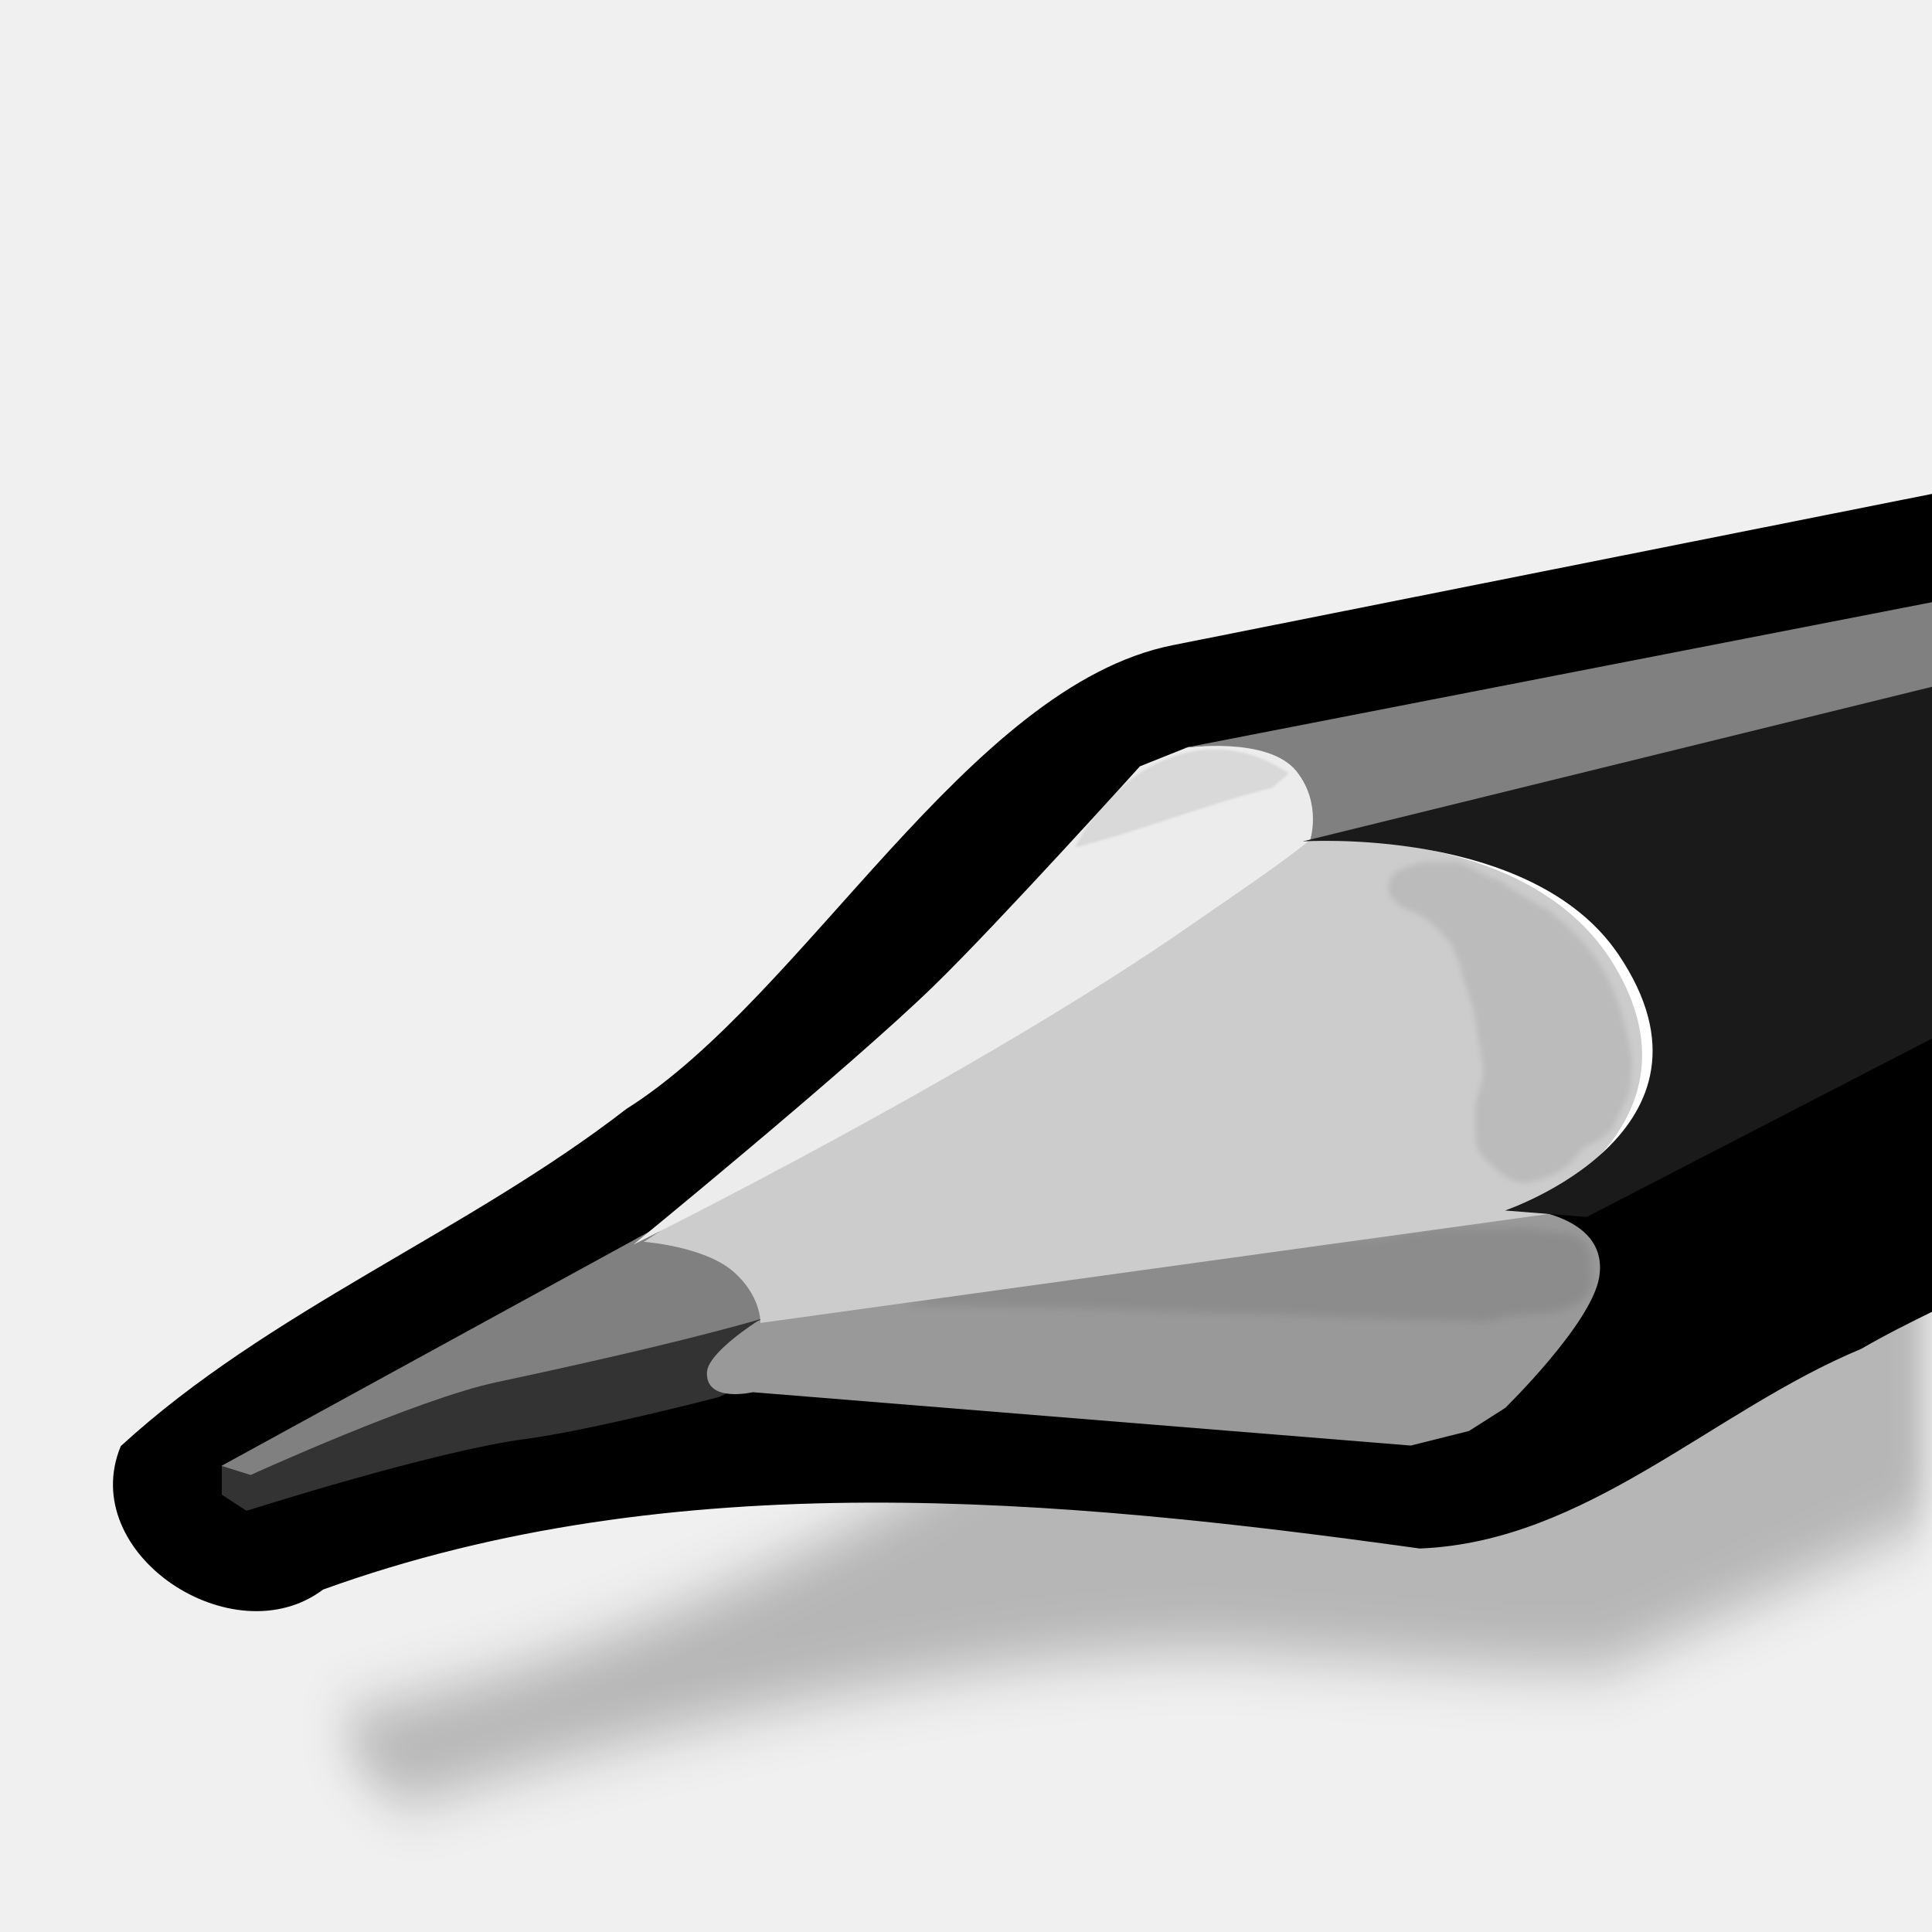
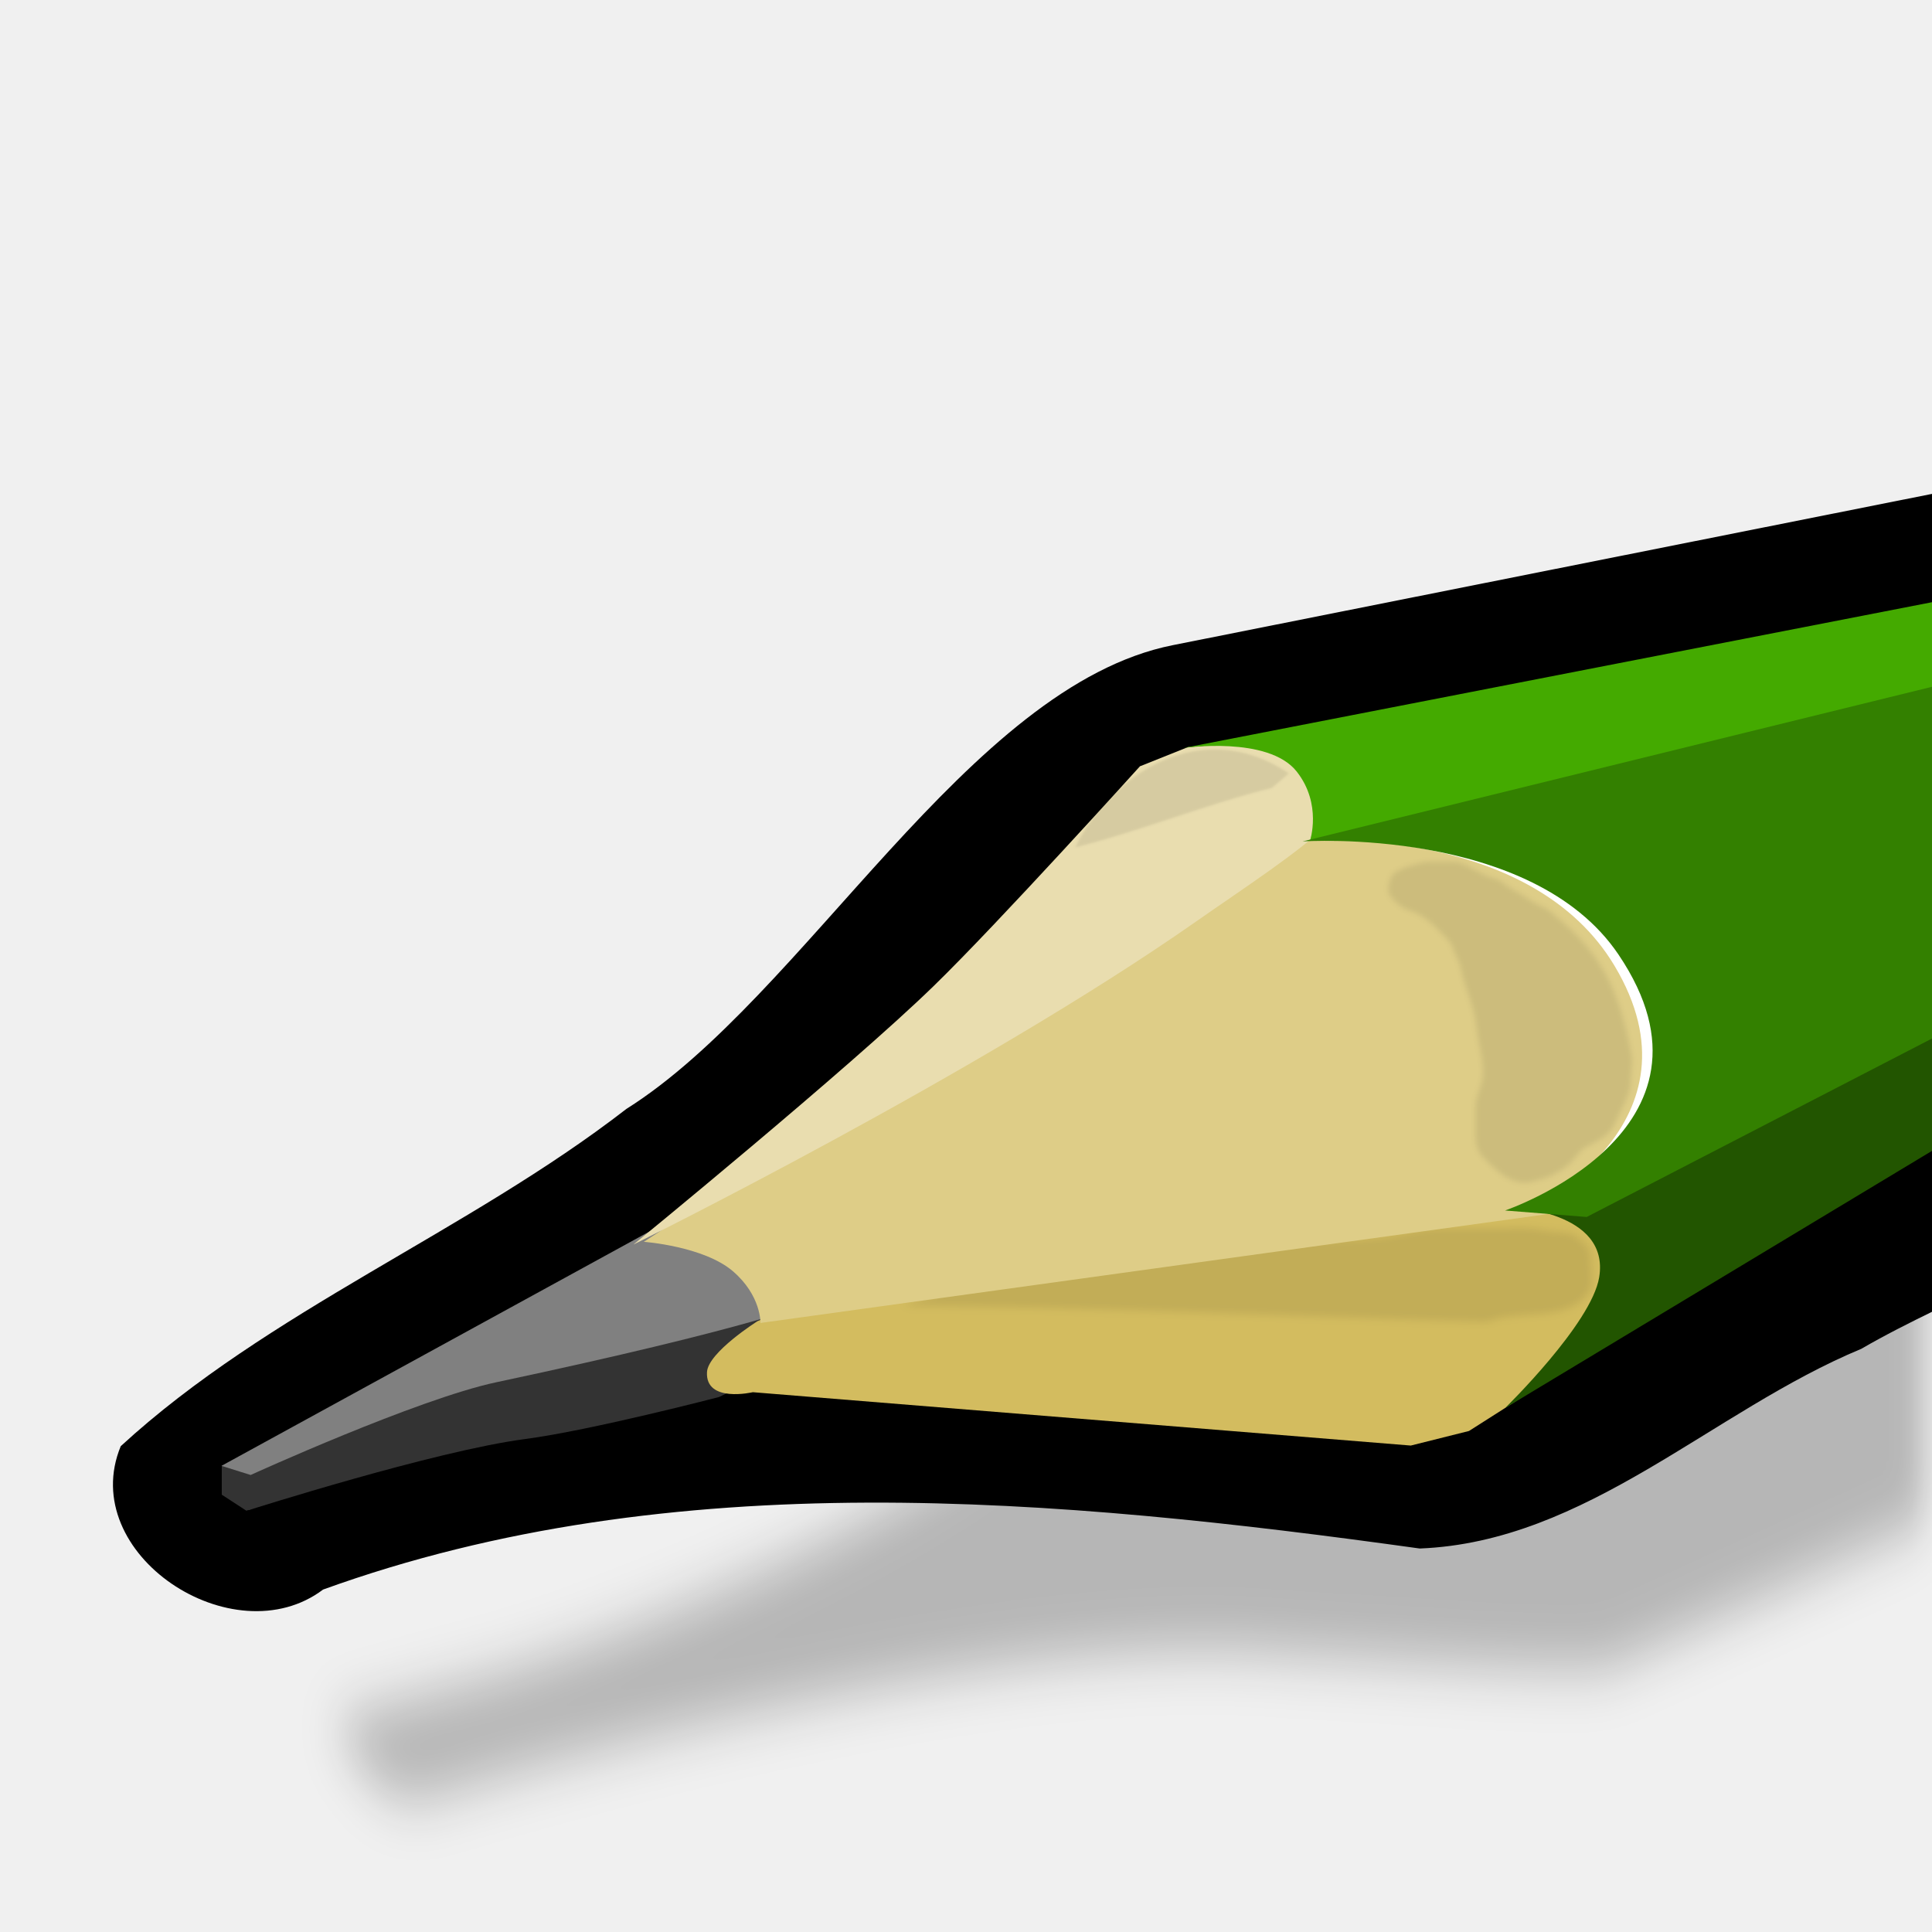
<svg xmlns="http://www.w3.org/2000/svg" xmlns:xlink="http://www.w3.org/1999/xlink" id="svg9121" viewBox="0 0 128 128" version="1.1" width="100%" height="100%">
  <defs id="defs3">
    <radialGradient id="radialGradient6981" gradientUnits="userSpaceOnUse" cy="42.343" cx="26.782" gradientTransform="matrix(1,0,0,0.28221,0,30.394)" r="14.407">
      <stop id="stop6977" offset="0" />
      <stop id="stop6979" stop-opacity="0" offset="1" />
    </radialGradient>
    <linearGradient id="linearGradient2935" x1="48.906" gradientUnits="userSpaceOnUse" y1="17.376" gradientTransform="matrix(0.0052596,0.99999,0.99999,-0.0052596,42.996,-2.4962)" x2="50.988" y2="22.251">
      <stop id="stop2968" stop-color="#ffd1d1" offset="0" />
      <stop id="stop3006" stop-color="#ff1d1d" offset=".5" />
      <stop id="stop2970" stop-color="#6f0000" offset="1" />
    </linearGradient>
    <linearGradient id="linearGradient2937" x1="46" gradientUnits="userSpaceOnUse" y1="19.812" gradientTransform="matrix(0.0052596,0.99999,0.99999,-0.0052596,42.996,-2.4962)" x2="47.688" y2="22.625">
      <stop id="stop2976" stop-color="#c1c1c1" offset="0" />
      <stop id="stop2978" stop-color="#acacac" offset="1" />
    </linearGradient>
    <radialGradient id="radialGradient2939" gradientUnits="userSpaceOnUse" cy="27.641" cx="29.053" gradientTransform="matrix(0.015377,2.9235,2.0297,-0.010675,20.391,-69.727)" r="3.241">
      <stop id="stop2986" stop-color="#e7e2b8" offset="0" />
      <stop id="stop2988" stop-color="#e7e2b8" stop-opacity="0" offset="1" />
    </radialGradient>
    <linearGradient id="linearGradient2941" x1="25.719" gradientUnits="userSpaceOnUse" y1="31.047" gradientTransform="matrix(0.0052596,0.99999,0.99999,-0.0052596,48.693,-14.145)" x2="25.515" y2="30.703">
      <stop id="stop2996" offset="0" />
      <stop id="stop2998" stop-color="#c9c9c9" offset="1" />
    </linearGradient>
    <linearGradient x1="150.79" y1="405.71" x2="154.12" gradientUnits="userSpaceOnUse" y2="418.79" id="linearGradient2478">
      <stop offset="0" stop-color="#1a1a1a" id="stop3488" />
      <stop offset=".111" stop-color="#4d4d4d" id="stop3490" />
      <stop offset=".48" stop-color="#333" id="stop3492" />
      <stop offset=".742" stop-color="#333" id="stop3494" />
      <stop offset="1" stop-color="#1a1a1a" id="stop3496" />
    </linearGradient>
    <linearGradient x1="160.38" y1="381.11" x2="167.21" gradientUnits="userSpaceOnUse" y2="401.96" id="linearGradient2475">
      <stop offset="0" stop-color="#1a1a1a" id="stop3462" />
      <stop offset=".209" stop-color="#4d4d4d" id="stop3470" />
      <stop offset=".38" stop-color="#4d4d4d" id="stop3472" />
      <stop offset=".786" stop-color="#4d4d4d" id="stop3468" />
      <stop offset="1" stop-color="#ccc" id="stop3464" />
    </linearGradient>
    <linearGradient x1="305.32" y1="386.62" x2="302.79" gradientUnits="userSpaceOnUse" y2="367.88" id="linearGradient2472">
      <stop offset="0" stop-color="#917c6f" id="stop3330" />
      <stop offset="1" stop-color="#483e37" id="stop3332" />
    </linearGradient>
    <linearGradient x1="254.46" y1="332.82" x2="253.5" gradientUnits="userSpaceOnUse" y2="331.11" id="linearGradient2468">
      <stop offset="0" stop-color="#ac9d93" id="stop3314" />
      <stop offset="1" stop-color="#e3dbdb" id="stop3316" />
    </linearGradient>
    <linearGradient x1="268.2" y1="320.67" x2="269.63" gradientUnits="userSpaceOnUse" y2="323.16" id="linearGradient2465">
      <stop offset="0" stop-color="#917c6f" id="stop3290" />
      <stop offset="1" stop-color="#e3dbdb" id="stop3292" />
    </linearGradient>
    <linearGradient x1="686.5" y1="194.02" x2="412.69" gradientUnits="userSpaceOnUse" y2="253.02" id="linearGradient2462">
      <stop offset="0" stop-color="#947600" id="stop3262" style="stop-color:#000000;stop-opacity:1;" />
      <stop offset="1" stop-color="#fc0" id="stop3264" style="stop-color:#808080;stop-opacity:1;" />
    </linearGradient>
    <linearGradient x1="534.86" y1="280.44" x2="545.66" gradientUnits="userSpaceOnUse" y2="301.94" id="linearGradient2455">
      <stop offset="0" stop-color="#808080" id="stop3246" />
      <stop offset="1" stop-color="#fc0" id="stop3248" style="stop-color:#808080;stop-opacity:1;" />
    </linearGradient>
    <linearGradient x1="512.36" y1="240.22" x2="515.09" gradientUnits="userSpaceOnUse" y2="248.58" id="linearGradient2452">
      <stop offset="0" stop-color="#e6e6e6" id="stop3228" />
      <stop offset="1" stop-color="#fc0" id="stop3230" style="stop-color:#000000;stop-opacity:1;" />
    </linearGradient>
    <filter id="filter3532">
      <feGaussianBlur stdDeviation="5.675" id="feGaussianBlur3534" />
    </filter>
    <filter id="filter3454">
      <feGaussianBlur stdDeviation="0.325" id="feGaussianBlur3456" />
    </filter>
    <filter id="filter3446">
      <feGaussianBlur stdDeviation="0.879" id="feGaussianBlur3448" />
    </filter>
    <filter id="filter3435">
      <feGaussianBlur stdDeviation="0.617" id="feGaussianBlur3437" />
    </filter>
    <linearGradient xlink:href="#linearGradient2475" id="linearGradient4125" gradientUnits="userSpaceOnUse" x1="160.38" y1="381.11" x2="167.21" y2="401.96" gradientTransform="matrix(0.308244,0,0,0.308244,-15.80751,-48.31415)" />
    <linearGradient xlink:href="#linearGradient2478" id="linearGradient4128" gradientUnits="userSpaceOnUse" x1="150.79" y1="405.71" x2="154.12" y2="418.79" gradientTransform="matrix(0.308244,0,0,0.308244,-15.80751,-48.31415)" />
    <linearGradient x1="150.79" y1="405.71" x2="154.12" gradientUnits="userSpaceOnUse" y2="418.79" id="linearGradient2478-0">
      <stop offset="0" stop-color="#1a1a1a" id="stop3488-7" />
      <stop offset=".111" stop-color="#4d4d4d" id="stop3490-4" />
      <stop offset=".48" stop-color="#333" id="stop3492-3" />
      <stop offset=".742" stop-color="#333" id="stop3494-9" />
      <stop offset="1" stop-color="#1a1a1a" id="stop3496-9" />
    </linearGradient>
    <linearGradient x1="160.38" y1="381.11" x2="167.21" gradientUnits="userSpaceOnUse" y2="401.96" id="linearGradient2475-5">
      <stop offset="0" stop-color="#1a1a1a" id="stop3462-5" />
      <stop offset=".209" stop-color="#4d4d4d" id="stop3470-3" />
      <stop offset=".38" stop-color="#4d4d4d" id="stop3472-6" />
      <stop offset=".786" stop-color="#4d4d4d" id="stop3468-1" />
      <stop offset="1" stop-color="#ccc" id="stop3464-2" />
    </linearGradient>
    <linearGradient x1="305.32" y1="386.62" x2="302.79" gradientUnits="userSpaceOnUse" y2="367.88" id="linearGradient2472-2">
      <stop offset="0" stop-color="#917c6f" id="stop3330-4" />
      <stop offset="1" stop-color="#483e37" id="stop3332-9" />
    </linearGradient>
    <linearGradient x1="254.46" y1="332.82" x2="253.5" gradientUnits="userSpaceOnUse" y2="331.11" id="linearGradient2468-1">
      <stop offset="0" stop-color="#ac9d93" id="stop3314-0" />
      <stop offset="1" stop-color="#e3dbdb" id="stop3316-8" />
    </linearGradient>
    <linearGradient x1="268.2" y1="320.67" x2="269.63" gradientUnits="userSpaceOnUse" y2="323.16" id="linearGradient2465-6">
      <stop offset="0" stop-color="#917c6f" id="stop3290-8" />
      <stop offset="1" stop-color="#e3dbdb" id="stop3292-2" />
    </linearGradient>
    <linearGradient x1="686.5" y1="194.02" x2="412.69" gradientUnits="userSpaceOnUse" y2="253.02" id="linearGradient2462-5">
      <stop offset="0" stop-color="#947600" id="stop3262-2" />
      <stop offset="1" stop-color="#fc0" id="stop3264-9" />
    </linearGradient>
    <linearGradient x1="534.86" y1="280.44" x2="545.66" gradientUnits="userSpaceOnUse" y2="301.94" id="linearGradient2455-5">
      <stop offset="0" stop-color="#808080" id="stop3246-7" />
      <stop offset="1" stop-color="#fc0" id="stop3248-7" />
    </linearGradient>
    <linearGradient x1="512.36" y1="240.22" x2="515.09" gradientUnits="userSpaceOnUse" y2="248.58" id="linearGradient2452-8">
      <stop offset="0" stop-color="#e6e6e6" id="stop3228-8" />
      <stop offset="1" stop-color="#fc0" id="stop3230-3" />
    </linearGradient>
    <filter id="filter3532-4">
      <feGaussianBlur stdDeviation="5.675" id="feGaussianBlur3534-0" />
    </filter>
    <filter id="filter3454-1">
      <feGaussianBlur stdDeviation="0.325" id="feGaussianBlur3456-1" />
    </filter>
    <filter id="filter3446-6">
      <feGaussianBlur stdDeviation="0.879" id="feGaussianBlur3448-0" />
    </filter>
    <filter id="filter3435-7">
      <feGaussianBlur stdDeviation="0.617" id="feGaussianBlur3437-2" />
    </filter>
    <linearGradient xlink:href="#linearGradient2452-8" id="linearGradient4247" gradientUnits="userSpaceOnUse" x1="512.36" y1="240.22" x2="515.09" y2="248.58" gradientTransform="matrix(0.3029228,0,0,0.3029228,-16.20363,-31.7351)" />
    <linearGradient xlink:href="#linearGradient2455-5" id="linearGradient4250" gradientUnits="userSpaceOnUse" x1="534.86" y1="280.44" x2="545.66" y2="301.94" gradientTransform="matrix(0.3029228,0,0,0.3029228,-16.20363,-31.7351)" />
    <linearGradient xlink:href="#linearGradient2462-5" id="linearGradient4256" gradientUnits="userSpaceOnUse" x1="686.5" y1="194.02" x2="412.69" y2="253.02" gradientTransform="matrix(0.3029228,0,0,0.3029228,-16.20363,-31.7351)" />
    <linearGradient xlink:href="#linearGradient2465-6" id="linearGradient4259" gradientUnits="userSpaceOnUse" x1="268.2" y1="320.67" x2="269.63" y2="323.16" gradientTransform="matrix(0.3029228,0,0,0.3029228,-16.20363,-31.7351)" />
    <linearGradient xlink:href="#linearGradient2468-1" id="linearGradient4262" gradientUnits="userSpaceOnUse" x1="254.46" y1="332.82" x2="253.5" y2="331.11" gradientTransform="matrix(0.3029228,0,0,0.3029228,-16.20363,-31.7351)" />
    <linearGradient xlink:href="#linearGradient2472-2" id="linearGradient4266" gradientUnits="userSpaceOnUse" x1="305.32" y1="386.62" x2="302.79" y2="367.88" gradientTransform="matrix(0.3029228,0,0,0.3029228,-16.20363,-31.7351)" />
    <linearGradient xlink:href="#linearGradient2475-5" id="linearGradient4269" gradientUnits="userSpaceOnUse" x1="160.38" y1="381.11" x2="167.21" y2="401.96" gradientTransform="matrix(0.3029228,0,0,0.3029228,-16.20363,-31.7351)" />
    <linearGradient xlink:href="#linearGradient2478-0" id="linearGradient4272" gradientUnits="userSpaceOnUse" x1="150.79" y1="405.71" x2="154.12" y2="418.79" gradientTransform="matrix(0.3029228,0,0,0.3029228,-16.20363,-31.7351)" />
  </defs>
  <path style="fill:#000000;stroke:none" d="M 77.702,42.744 C 64.125,45.44 53.321,66.031 41.5,73.469 30.979,81.621 17.763,86.84 8,95.812 c -2.953,7.152 7.469,13.979 13.406,9.5 23.205,-8.396 48.697,-6.053 72.656,-2.719 11.066,-0.439 19.389,-9.135 29.253,-13.229 6.228,-3.618 14,-6.064 18.778,-11.177 -0.274,-16.023 -0.671,-32.043 -1.062,-48.062 z" id="path4307" />
  <path style="opacity:0.246;fill-rule:evenodd;filter:url(#filter3532-4)" d="M 629.594,215.438 C 510.653,276.873 391.049,337.276 273,400.281 c -21.24,32.006 -85.637,77.539 -121.201,93.186 -7.589,3.958 -15.314,7.651 -23.017,11.386 5.833,6.113 12.716,16.384 22.531,13.312 45.11,-24.048 128.755,-62.824 180.29,-66.715 22.855,-3.482 46.081,-5.233 68.647,-10.076 101.407,-72.405 202.857,-144.75 304.219,-217.219 -25.387,2.805 -50.299,-4.334 -74.875,-8.719 z" id="path3502" transform="matrix(0.2974991,0.05706602,-0.05706602,0.2974991,12.54669,-43.58742)" />
  <g id="g4276" transform="translate(6,0)">
    <path d="m 8.693,97.116 v 1.911 l 1.628,1.06 0.237,-0.076 1.467,-2.508 -1.382,-0.651 -1.354,0.161 -0.596,0.103 z" id="path3500" style="fill:#333333;fill-rule:evenodd" />
    <path style="fill:#333333;fill-rule:evenodd" d="M 10.678,97.592 10.464,100.055 c 0,0 12.327,-3.929 18.313,-4.713 4.368,-0.573 12.853,-2.784 12.853,-2.784 l 6.319,-2.999 0.536,-5.141 -7.497,0.642 -14.459,5.462 -15.423,5.892 -0.428,1.178 z" id="path3476" />
    <path style="fill:#808080;fill-rule:evenodd" d="M 37.717,81.213 8.674,97.116 10.605,97.722 c 0,0 11.045,-5.032 16.273,-6.143 17.185,-3.653 20.684,-5.216 20.684,-5.216 l -9.845,-5.15 z" id="path3458" />
-     <path style="fill:#999999;fill-rule:evenodd" d="m 44.199,87.523 c 0,0 -3.284,2.066 -3.359,3.381 -0.115,2.072 3.038,1.333 3.038,1.333 l 43.591,3.535 3.856,-0.966 3.532,-2.248 9.639,-7.603 -2.142,-7.176 -10.387,-1.393 -25.276,2.036 -22.492,9.103 z" id="path3318" />
+     <path style="fill:#d3bc5f;fill-rule:evenodd" d="m 44.199,87.523 c 0,0 -3.284,2.066 -3.359,3.381 -0.115,2.072 3.038,1.333 3.038,1.333 l 43.591,3.535 3.856,-0.966 3.532,-2.248 9.639,-7.603 -2.142,-7.176 -10.387,-1.393 -25.276,2.036 -22.492,9.103 z" id="path3318" />
    <path transform="matrix(0.3029228,0,0,0.3029228,-16.20363,-31.7351)" style="opacity:0.085;fill-rule:evenodd;filter:url(#filter3446-6)" d="m 365.94,373.34 c -0.64,0 -1.29,0.04 -1.94,0.04 h -15 c -2.13,0 -5.39,0.47 -7.5,1 -4.03,1 -9.19,1.5 -13.5,1.5 -1.95,0 -4.01,0.21 -6.03,0.56 l 0.53,-1.06 h -10 c -3.41,0 -6.14,0.5 -9.5,0.5 -3.74,0 -7.16,1.5 -11,1.5 -3.07,0 -7.08,0.76 -10,1.5 -3.02,0.75 -6.59,-0.23 -9.5,0.5 -3.37,0.84 -6.81,0.86 -10,1.5 -2.8,0.56 -5.31,0.82 -8,1.5 -3.27,0.81 -5.73,2.3 -8.5,3 -2.53,0.63 -5.53,1.26 -8,2.5 -2.12,1.05 -5.22,1.61 -7,2.5 39.23,0.14 91.79,2.49 128,3.5 6.94,-2.97 18.18,0.44 22.5,-7 0.79,-1.58 0,-5.7 0,-7.5 0,-2.22 -2.47,-3.47 -3.5,-4.5 -0.62,-0.63 -5.81,-0.83 -6.5,-1 -1.78,-0.45 -3.64,-0.53 -5.56,-0.54 z" id="path3441" />
-     <path style="fill:#cccccc;fill-rule:evenodd" d="m 87.926,49.482 c -8.37,4.665 -51.27,32.791 -51.27,32.791 0,0 3.959,0.291 5.892,1.942 1.896,1.621 1.833,3.435 1.833,3.435 l 54.753,-7.573 6.286,-9.239 -3.029,-13.48 -9.391,-2.726 c 0,0 3.253,-9.793 -5.074,-5.15 z" id="path3296" />
-     <path style="fill:#ececec;fill-rule:evenodd" d="m 69.524,50.769 c 0,0 -9.378,10.39 -13.674,14.565 -5.61,5.459 -19.881,17.118 -19.881,17.118 0,0 22.822,-11.281 37.256,-21.386 3.181,-2.226 6.864,-4.61 8.897,-6.592 1.842,-1.793 5.577,-5.522 5.577,-5.522 h -8.785 l -6.225,0.551 -3.166,1.266 z" id="path3286" />
-     <path style="fill:#808080;fill-rule:evenodd" d="m 183.819,30.322 -7.213,-1.06 -104.205,20.296 c 0,0 5.631,-0.833 7.512,1.563 1.696,2.157 0.875,4.589 0.875,4.589 L 183.819,30.322 z" id="path3250" />
+     <path style="fill:#decd87;fill-rule:evenodd" d="m 87.926,49.482 c -8.37,4.665 -51.27,32.791 -51.27,32.791 0,0 3.959,0.291 5.892,1.942 1.896,1.621 1.833,3.435 1.833,3.435 l 54.753,-7.573 6.286,-9.239 -3.029,-13.48 -9.391,-2.726 c 0,0 3.253,-9.793 -5.074,-5.15 z" id="path3296" />
+     <path style="fill:#e9ddaf;fill-rule:evenodd" d="m 69.524,50.769 c 0,0 -9.378,10.39 -13.674,14.565 -5.61,5.459 -19.881,17.118 -19.881,17.118 0,0 22.822,-11.281 37.256,-21.386 3.181,-2.226 6.864,-4.61 8.897,-6.592 1.842,-1.793 5.577,-5.522 5.577,-5.522 h -8.785 l -6.225,0.551 -3.166,1.266 z" id="path3286" />
+     <path style="fill:#44aa00;fill-rule:evenodd" d="m 183.819,30.322 -7.213,-1.06 -104.205,20.296 c 0,0 5.631,-0.833 7.512,1.563 1.696,2.157 0.875,4.589 0.875,4.589 L 183.819,30.322 z" id="path3250" />
    <path transform="matrix(0.3029228,0,0,0.3029228,-16.20363,-31.7351)" style="opacity:0.085;fill-rule:evenodd;filter:url(#filter3435-7)" d="m 345.42,293.28 h 6.01 c 1.81,0 2.91,0.75 4.24,1.42 1.47,0.73 2.85,1.68 4.6,2.12 1.99,0.5 2.69,1.7 4.24,2.47 1.89,0.95 3.78,2.42 5.31,3.19 1.7,0.85 2.44,1.02 3.89,2.47 10.73,8.62 14.43,17.31 16.97,31.47 0,1.9 -0.36,3.54 -0.36,5.3 0,1.8 -1.64,5.05 -2.47,6.72 -0.98,1.95 -1.25,3.01 -2.48,4.24 -1.04,1.04 -3.08,2.07 -4.59,2.83 -1.62,0.81 -2.57,2.56 -3.54,3.53 -1.27,1.27 -2.76,2.09 -4.24,2.83 -1.23,0.62 -3.38,1.11 -4.6,1.42 -1.78,0.44 -3.67,-0.25 -4.59,-0.71 -2.16,-1.08 -3.82,-2.76 -5.66,-4.6 -1.48,-1.48 -1.77,-3.25 -1.77,-5.3 v -5.66 c 0,-1.95 0.97,-3.87 1.42,-5.65 0.65,-2.63 -0.23,-6.45 -0.71,-8.84 -0.44,-2.18 -0.54,-4.29 -1.06,-6.37 -0.79,-3.15 -2.19,-6.33 -2.83,-9.54 -0.37,-1.83 -1.39,-3.1 -1.77,-4.6 -0.29,-1.16 -2.36,-3.07 -3.53,-4.24 -1.65,-1.65 -3.95,-3.37 -6.01,-3.89 -1.63,-0.41 -2.93,-1.87 -3.89,-2.83 -1.24,-1.23 -0.38,-3.84 0,-4.59 0.63,-1.27 3.51,-2.21 4.59,-2.48 0.87,-0.22 1.76,-0.49 2.83,-0.71 z" id="path3357" />
    <path transform="matrix(0.3029228,0,0,0.3029228,-16.20363,-31.7351)" style="opacity:0.085;fill-rule:evenodd;filter:url(#filter3454-1)" d="m 311.85,277.09 c -14.51,3.6 -28.51,9.36 -43,13 8.2,-16.79 28.11,-28.72 46.71,-16.18" id="path3452" />
    <path d="M 92.697,52.847 82.077,55.716 c 0,0 13.513,-0.688 18.875,8.246 6.286,10.469 -5.537,16.055 -5.537,16.055 l 2.914,0.406 6.286,-9.239 -3.029,-13.48 -9.391,-2.726 c 0,0 0.321,-0.957 0.503,-2.13 z" id="path3342" style="fill:#ffffff;fill-rule:evenodd" />
-     <path style="fill:#000000;fill-rule:evenodd" d="m 185.743,35.883 -2.233,3.311 -89.795,54.093 c 0,0 5.725,-5.58 6.234,-8.658 0.73,-4.426 -5.91,-4.65 -5.91,-4.65 l 5.192,0.324 85.97,-44.745 0.542,0.324 z" id="path3234" />
-     <path style="fill:#1a1a1a;fill-rule:evenodd" d="M 183.816,30.316 80.298,55.746 c 0,0 15.17,-1.027 20.926,7.488 7.931,11.738 -7.509,16.964 -7.509,16.964 l 5.407,0.43 86.66,-44.787 -1.966,-5.525 z" id="path2454" />
+     <path style="fill:#225500;fill-rule:evenodd" d="m 185.743,35.883 -2.233,3.311 -89.795,54.093 c 0,0 5.725,-5.58 6.234,-8.658 0.73,-4.426 -5.91,-4.65 -5.91,-4.65 l 5.192,0.324 85.97,-44.745 0.542,0.324 z" id="path3234" />
+     <path style="fill:#338000;fill-rule:evenodd" d="M 183.816,30.316 80.298,55.746 c 0,0 15.17,-1.027 20.926,7.488 7.931,11.738 -7.509,16.964 -7.509,16.964 l 5.407,0.43 86.66,-44.787 -1.966,-5.525 z" id="path2454" />
  </g>
</svg>
